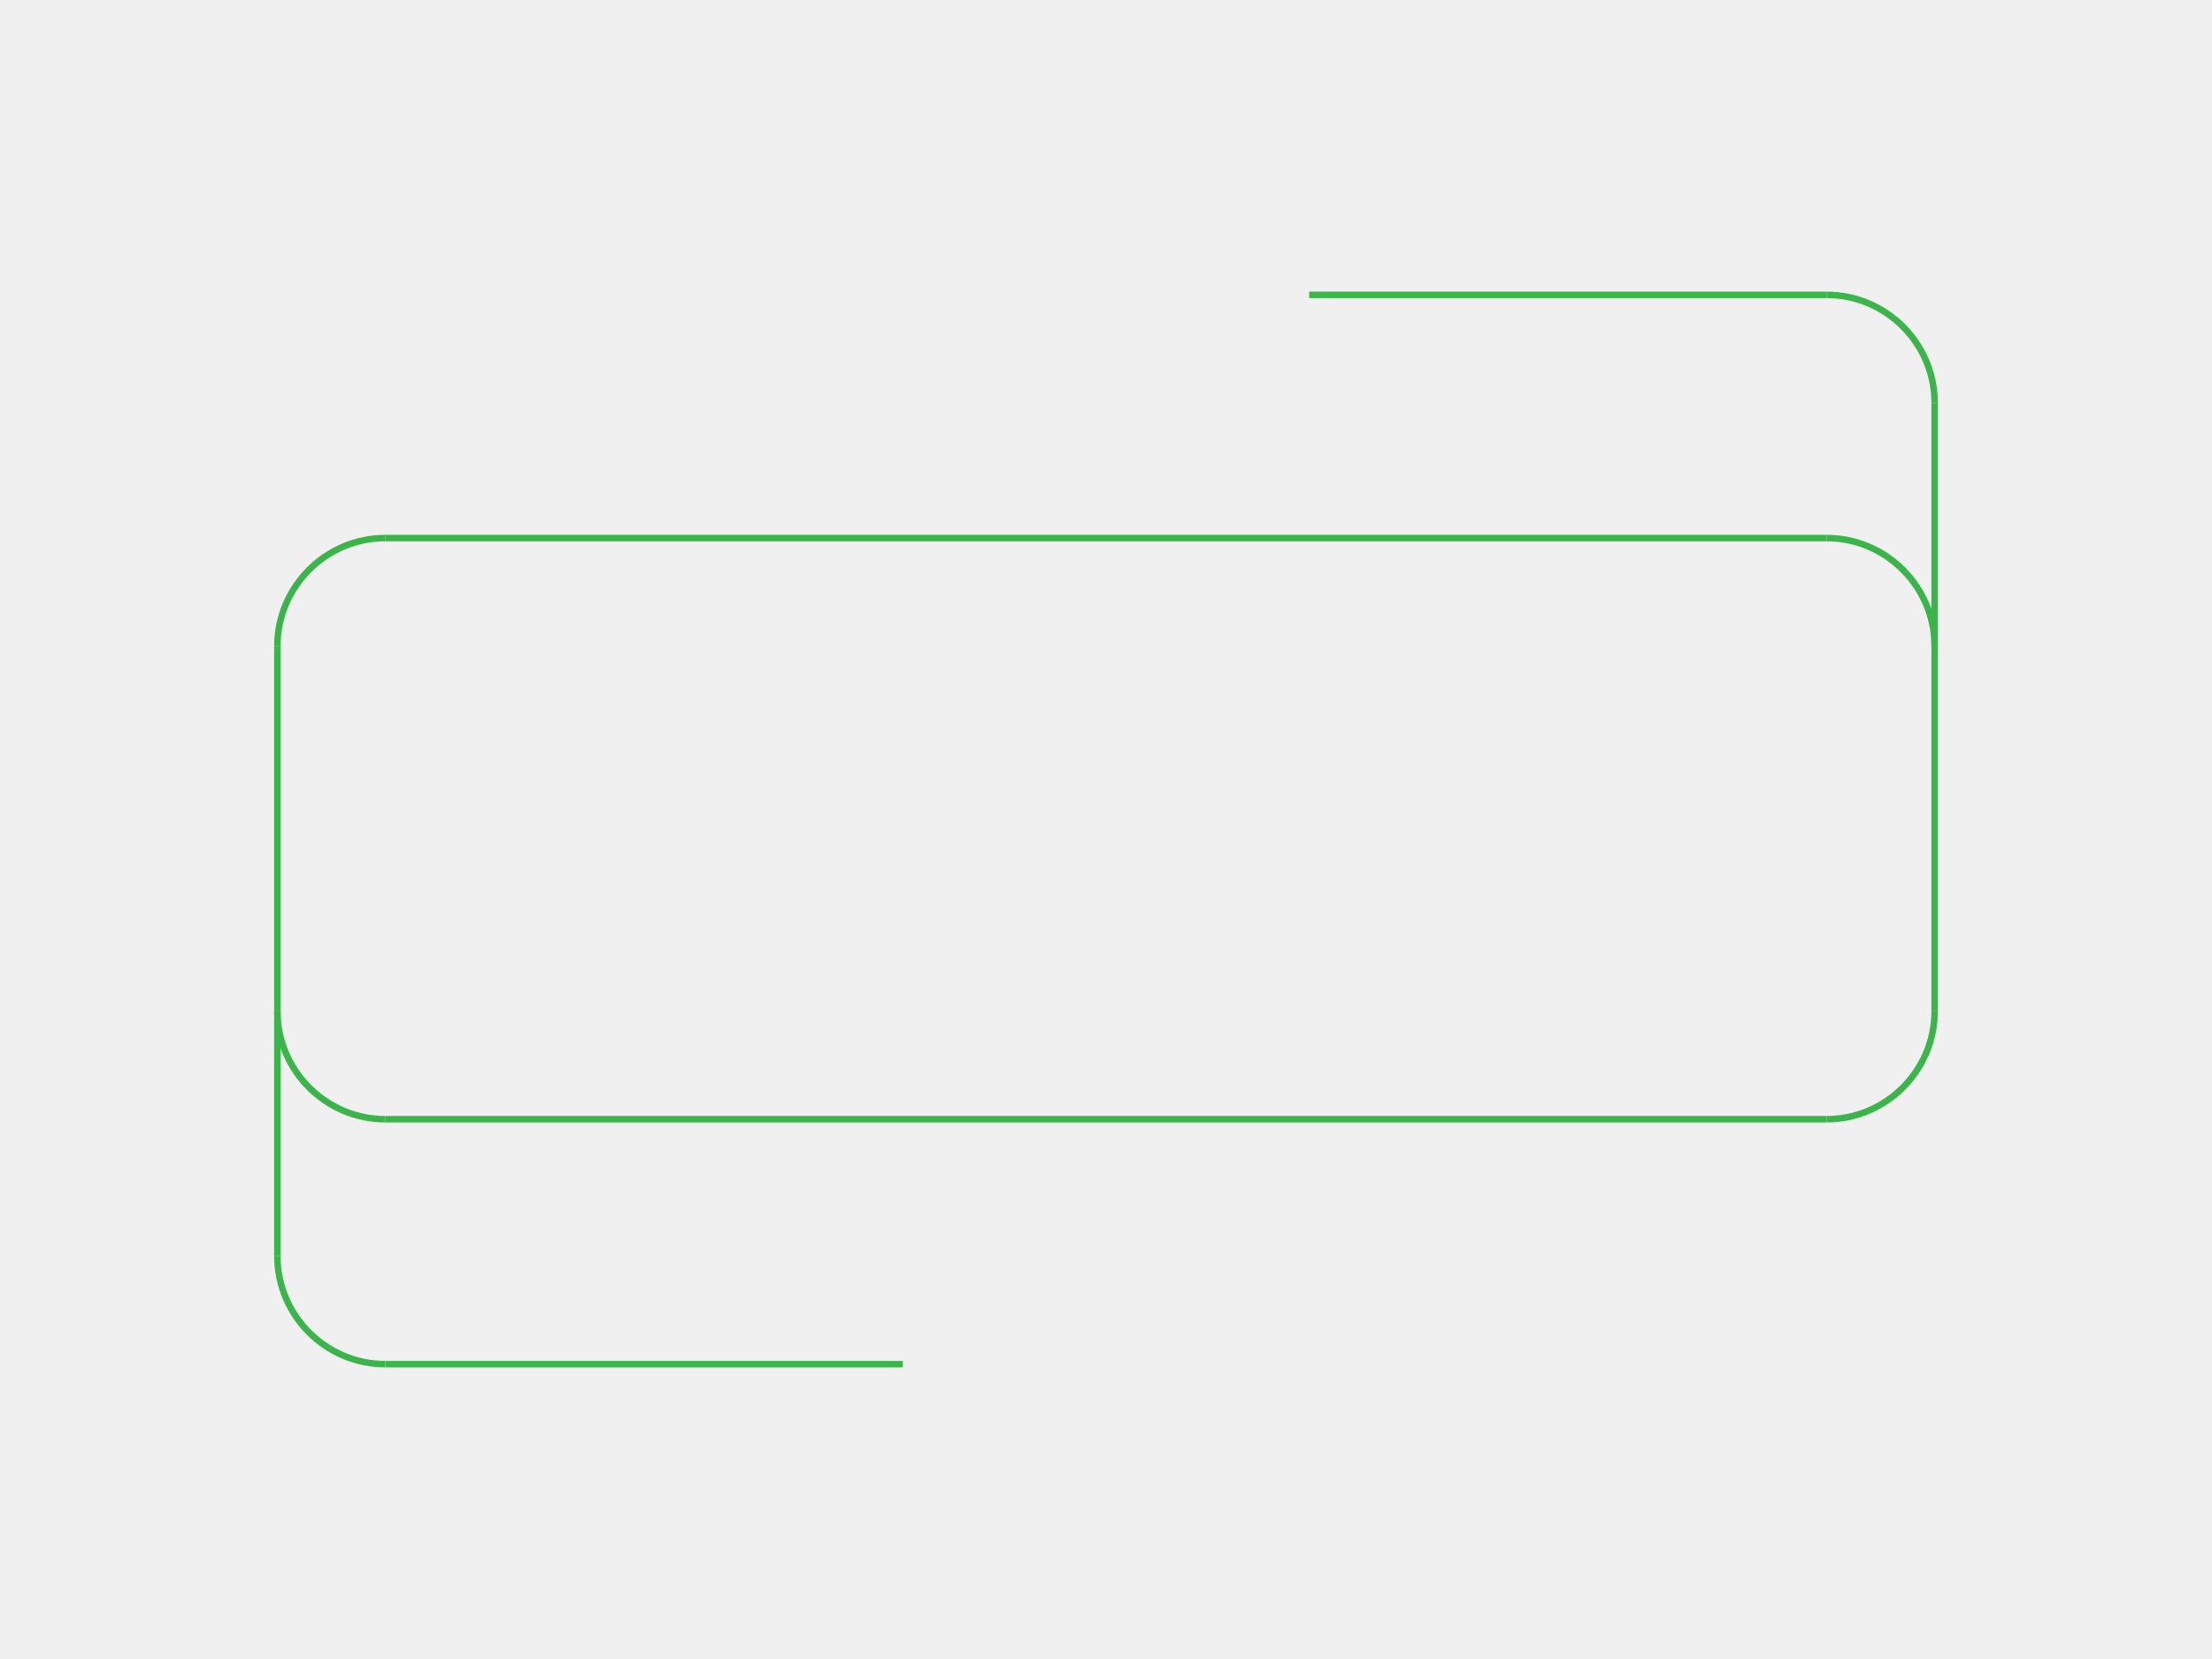
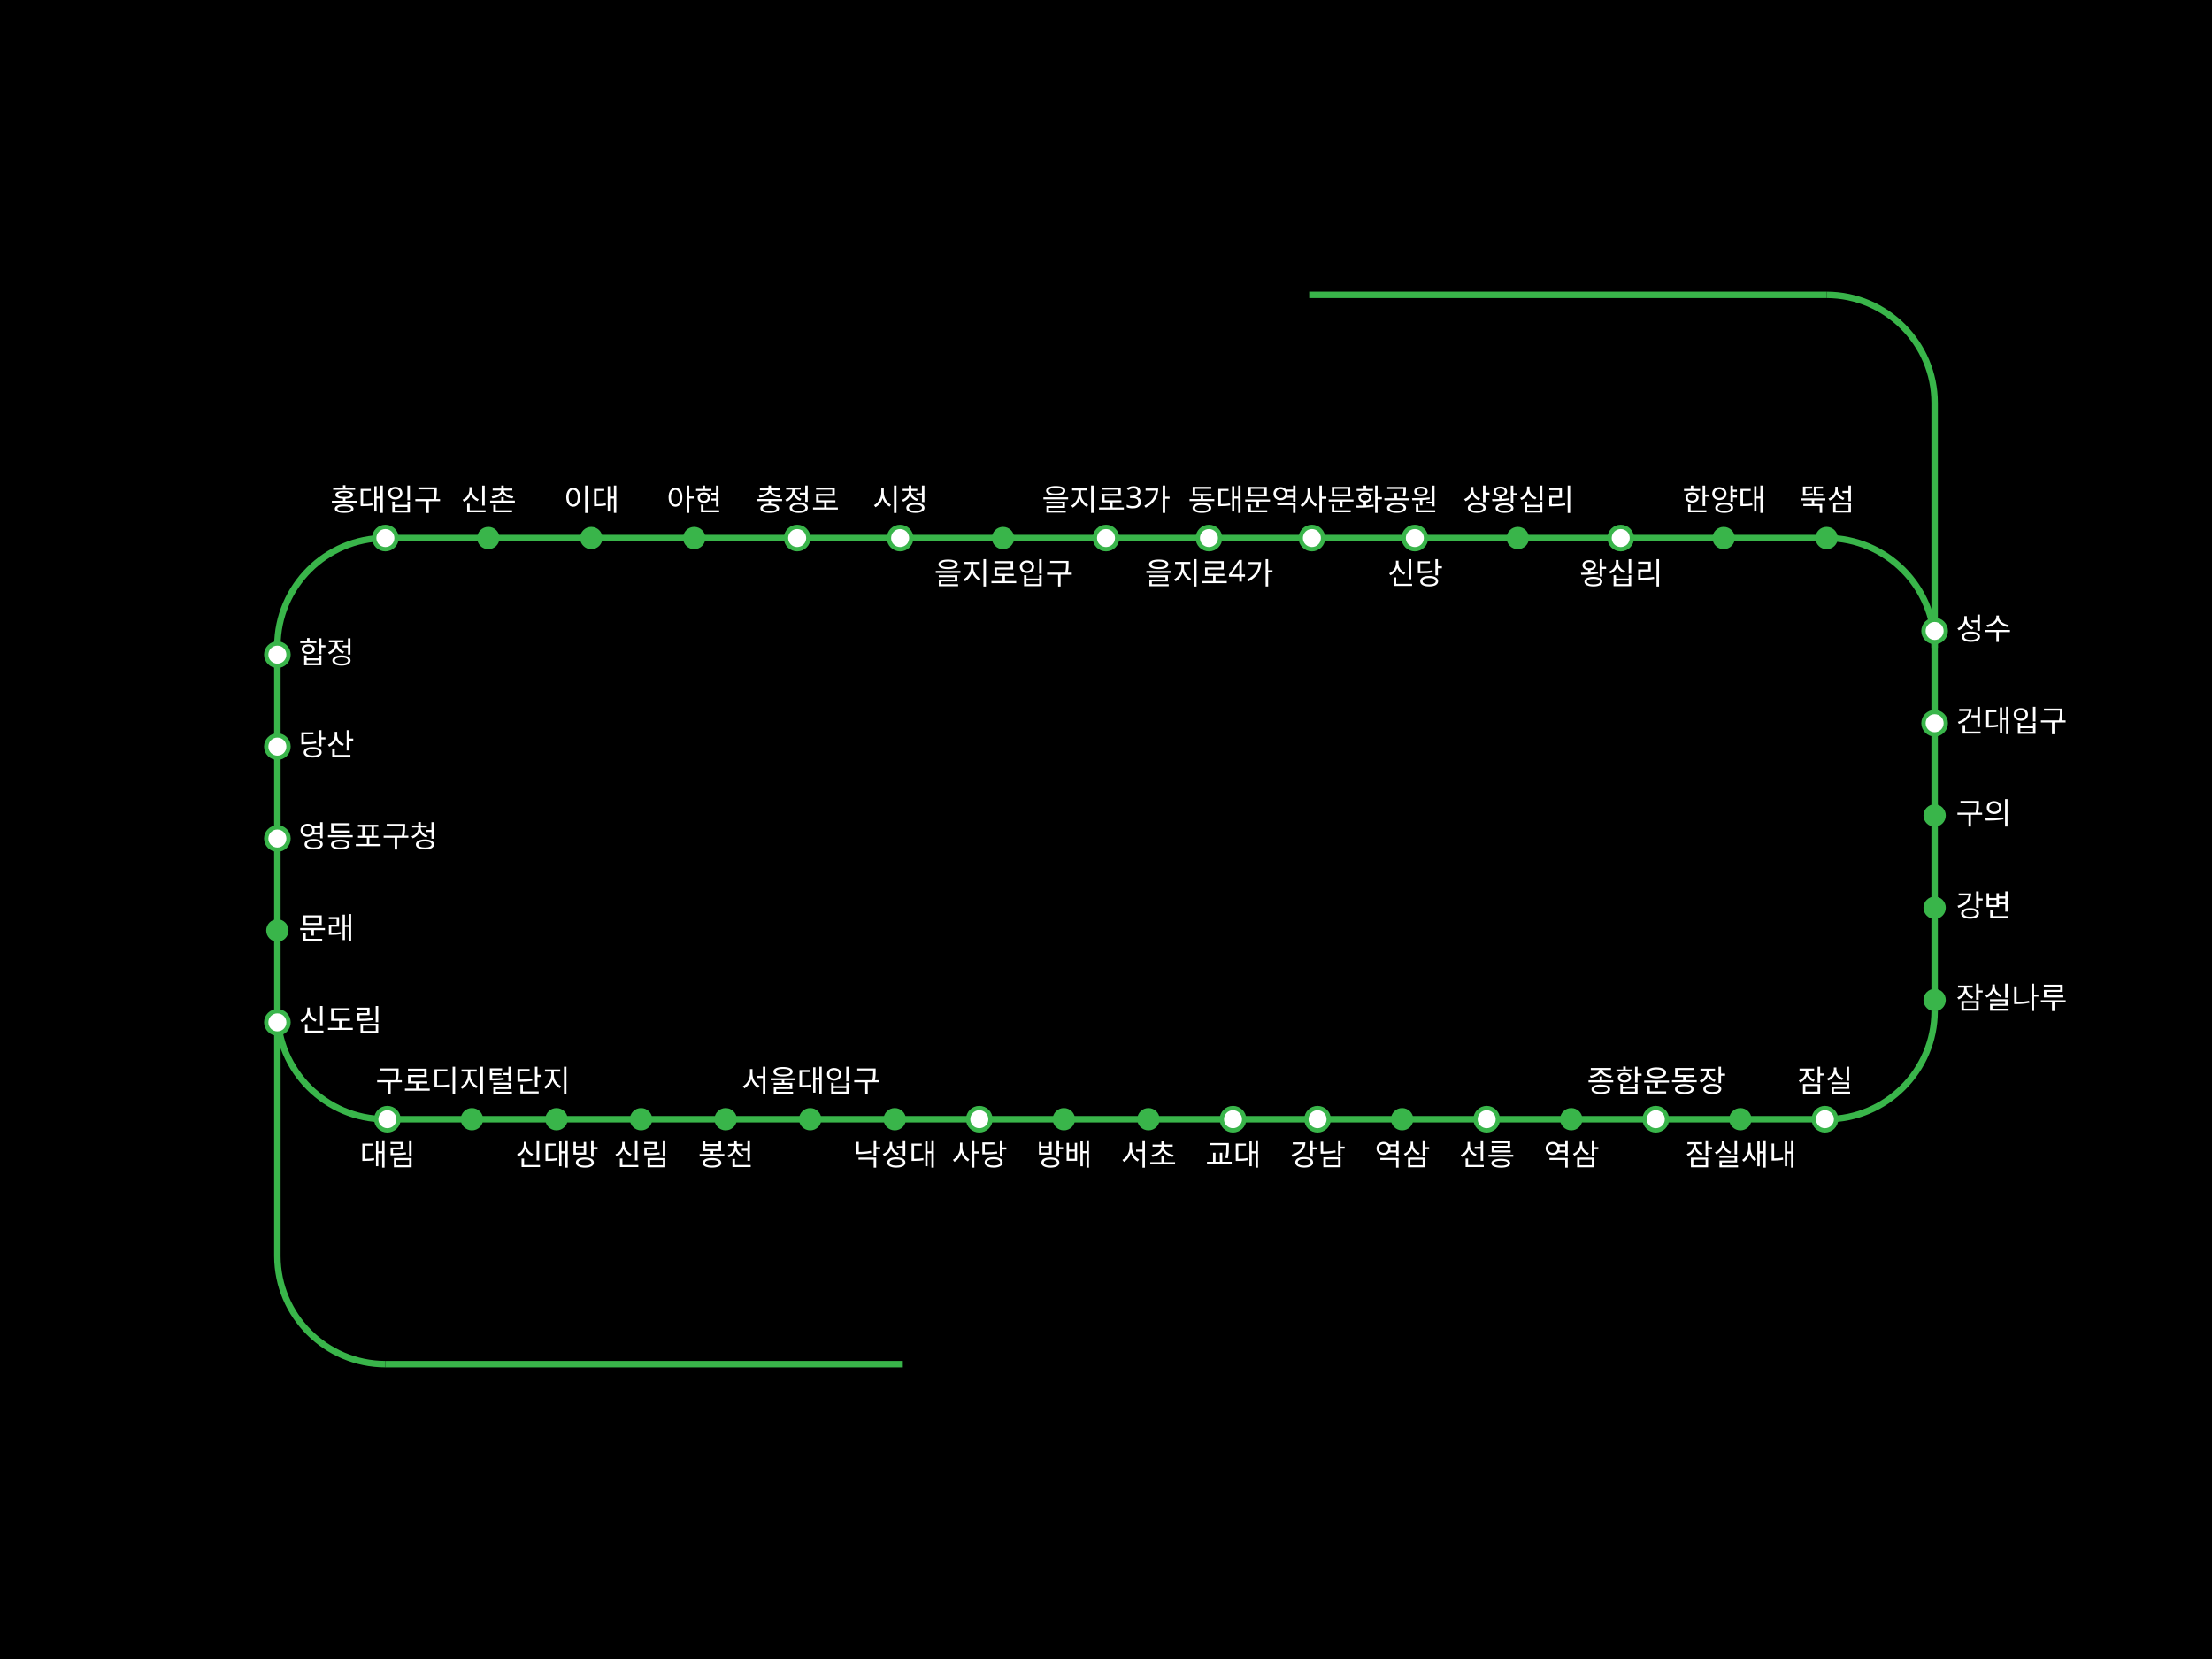
- <svg xmlns="http://www.w3.org/2000/svg" version="1.1" x="0px" y="0px" viewBox="0 0 1024 768" enable-background="new 0 0 1024 768" xml:space="preserve">
-   <g id="레이어_2" display="none">
-     <g display="inline">
-       <rect width="1024" height="768" />
-     </g>
+ <svg xmlns="http://www.w3.org/2000/svg" viewBox="0 0 1024 768">
+   <g id="레이어_2" data-name="레이어 2">
+     <rect width="1024" height="768" />
  </g>
-   <g id="레이어_1">
-     <path fill="none" stroke="#39B54A" stroke-width="3" stroke-miterlimit="10" d="M693.216,24.814" />
-     <path fill="none" stroke="#39B54A" stroke-width="3" stroke-miterlimit="10" d="M1162.112,93.069h-70" />
-     <path fill="none" stroke="#39B54A" stroke-width="3" stroke-miterlimit="10" d="M1094.612,121.569v70" />
-     <path fill="none" stroke="#39B54A" stroke-width="3" stroke-miterlimit="10" d="M753.174-30.548" />
-     <path fill="none" stroke="#39B54A" stroke-width="3" stroke-miterlimit="10" d="M1081.888,14.569   c27.5,0,50,22.5,50,50" />
-     <g>
-       <path fill="none" stroke="#39B54A" stroke-width="3" stroke-miterlimit="10" d="M845.599,249.077    c27.5,0,50,22.5,50,50" />
-       <path fill="none" stroke="#39B54A" stroke-width="3" stroke-miterlimit="10" d="M845.599,136.491H606.06" />
-       <path fill="none" stroke="#39B54A" stroke-width="3" stroke-miterlimit="10" d="M708.761,305.053" />
-       <path fill="none" stroke="#39B54A" stroke-width="3" stroke-miterlimit="10" d="M895.599,186.491v113.392" />
-       <path fill="none" stroke="#39B54A" stroke-width="3" stroke-miterlimit="10" d="M895.599,299.077v169.04" />
-       <path fill="none" stroke="#39B54A" stroke-width="3" stroke-miterlimit="10" d="M845.599,136.491c27.5,0,50,22.5,50,50" />
-       <path fill="none" stroke="#39B54A" stroke-width="3" stroke-miterlimit="10" d="M845.599,249.077h-667.198" />
-       <path fill="none" stroke="#39B54A" stroke-width="3" stroke-miterlimit="10" d="M895.599,468.117    c0,27.5-22.5,50-50,50" />
-       <path fill="none" stroke="#39B54A" stroke-width="3" stroke-miterlimit="10" d="M845.599,518.117h-667.198" />
-       <path fill="none" stroke="#39B54A" stroke-width="3" stroke-miterlimit="10" d="M178.401,518.117    c-27.5,0-50-22.5-50-50" />
-       <path fill="none" stroke="#39B54A" stroke-width="3" stroke-miterlimit="10" d="M128.401,468.117V299.077" />
-       <path fill="none" stroke="#39B54A" stroke-width="3" stroke-miterlimit="10" d="M128.401,299.077    c0-27.5,22.5-50,50-50" />
-       <path fill="none" stroke="#39B54A" stroke-width="3" stroke-miterlimit="10" d="M178.401,631.509h239.539" />
-       <path fill="none" stroke="#39B54A" stroke-width="3" stroke-miterlimit="10" d="M128.401,581.509V468.117" />
-       <path fill="none" stroke="#39B54A" stroke-width="3" stroke-miterlimit="10" d="M178.401,631.509c-27.5,0-50-22.5-50-50" />
-     </g>
+   <g id="레이어_1" data-name="레이어 1">
+     <path d="M845.599,249.077a50.147,50.147,0,0,1,50,50" fill="none" stroke="#39b54a" stroke-miterlimit="10" stroke-width="3" />
+     <line x1="845.599" y1="136.491" x2="606.06" y2="136.491" fill="none" stroke="#39b54a" stroke-miterlimit="10" stroke-width="3" />
+     <line x1="895.599" y1="186.491" x2="895.599" y2="299.883" fill="none" stroke="#39b54a" stroke-miterlimit="10" stroke-width="3" />
+     <line x1="895.599" y1="299.077" x2="895.599" y2="468.117" fill="none" stroke="#39b54a" stroke-miterlimit="10" stroke-width="3" />
+     <path d="M845.599,136.491a50.147,50.147,0,0,1,50,50" fill="none" stroke="#39b54a" stroke-miterlimit="10" stroke-width="3" />
+     <line x1="845.599" y1="249.077" x2="178.401" y2="249.077" fill="none" stroke="#39b54a" stroke-miterlimit="10" stroke-width="3" />
+     <path d="M895.599,468.117a50.147,50.147,0,0,1-50,50" fill="none" stroke="#39b54a" stroke-miterlimit="10" stroke-width="3" />
+     <line x1="845.599" y1="518.117" x2="178.401" y2="518.117" fill="none" stroke="#39b54a" stroke-miterlimit="10" stroke-width="3" />
+     <path d="M178.401,518.117a50.147,50.147,0,0,1-50-50" fill="none" stroke="#39b54a" stroke-miterlimit="10" stroke-width="3" />
+     <line x1="128.401" y1="468.117" x2="128.401" y2="299.077" fill="none" stroke="#39b54a" stroke-miterlimit="10" stroke-width="3" />
+     <path d="M128.401,299.077a50.147,50.147,0,0,1,50-50" fill="none" stroke="#39b54a" stroke-miterlimit="10" stroke-width="3" />
+     <line x1="178.401" y1="631.509" x2="417.94" y2="631.509" fill="none" stroke="#39b54a" stroke-miterlimit="10" stroke-width="3" />
+     <line x1="128.401" y1="581.509" x2="128.401" y2="468.117" fill="none" stroke="#39b54a" stroke-miterlimit="10" stroke-width="3" />
+     <path d="M178.401,631.509a50.147,50.147,0,0,1-50-50" fill="none" stroke="#39b54a" stroke-miterlimit="10" stroke-width="3" />
+   </g>
+   <g id="레이어_3" data-name="레이어 3">
+     <circle cx="895.599" cy="292.089" r="5.17" fill="#fff" stroke="#39b54a" stroke-miterlimit="10" stroke-width="2" />
+     <text transform="translate(905.4508 296.0831)" font-size="14" fill="#fff" font-family="NanumSquareR, NanumSquare">성수</text>
+     <circle cx="895.599" cy="334.803" r="5.17" fill="#fff" stroke="#39b54a" stroke-miterlimit="10" stroke-width="2" />
+     <text transform="translate(905.4508 338.7971)" font-size="14" fill="#fff" font-family="NanumSquareR, NanumSquare">건대입구</text>
+     <circle cx="895.599" cy="377.518" r="5.17" fill="#39b54a" />
+     <text transform="translate(905.4508 381.5112)" font-size="14" fill="#fff" font-family="NanumSquareR, NanumSquare">구의</text>
+     <circle cx="895.599" cy="420.232" r="5.17" fill="#39b54a" />
+     <text transform="translate(905.4508 424.2253)" font-size="14" fill="#fff" font-family="NanumSquareR, NanumSquare">강변</text>
+     <circle cx="895.599" cy="462.946" r="5.17" fill="#39b54a" />
+     <text transform="translate(905.4508 466.9399)" font-size="14" fill="#fff" font-family="NanumSquareR, NanumSquare">잠실나루</text>
+     <circle cx="128.401" cy="473.286" r="5.17" fill="#fff" stroke="#39b54a" stroke-miterlimit="10" stroke-width="2" />
+     <text transform="translate(138.2529 477.2795)" font-size="14" fill="#fff" font-family="NanumSquareR, NanumSquare">신도림</text>
+     <circle cx="128.401" cy="430.733" r="5.17" fill="#39b54a" />
+     <text transform="translate(138.2528 434.7264)" font-size="14" fill="#fff" font-family="NanumSquareR, NanumSquare">문래</text>
+     <circle cx="128.401" cy="388.179" r="5.17" fill="#fff" stroke="#39b54a" stroke-miterlimit="10" stroke-width="2" />
+     <text transform="translate(138.2529 392.1726)" font-size="14" fill="#fff" font-family="NanumSquareR, NanumSquare">영등포구청</text>
+     <circle cx="128.401" cy="345.625" r="5.17" fill="#fff" stroke="#39b54a" stroke-miterlimit="10" stroke-width="2" />
+     <text transform="translate(138.2529 349.6183)" font-size="14" fill="#fff" font-family="NanumSquareR, NanumSquare">당산</text>
+     <circle cx="128.401" cy="303.071" r="5.17" fill="#fff" stroke="#39b54a" stroke-miterlimit="10" stroke-width="2" />
+     <text transform="translate(138.2529 307.0642)" font-size="14" fill="#fff" font-family="NanumSquareR, NanumSquare">합정</text>
+     <circle cx="179.324" cy="518.117" r="5.17" fill="#fff" stroke="#39b54a" stroke-miterlimit="10" stroke-width="2" />
+     <text transform="translate(166.5842 539.4508)" font-size="14" fill="#fff" font-family="NanumSquareR, NanumSquare">대림</text>
+     <circle cx="257.616" cy="518.117" r="5.17" fill="#39b54a" />
+     <text transform="translate(238.5067 539.4508)" font-size="14" fill="#fff" font-family="NanumSquareR, NanumSquare">신대방</text>
+     <circle cx="296.763" cy="518.117" r="5.17" fill="#39b54a" />
+     <text transform="translate(284.0231 539.4508)" font-size="14" fill="#fff" font-family="NanumSquareR, NanumSquare">신림</text>
+     <circle cx="335.91" cy="518.117" r="5.17" fill="#39b54a" />
+     <text transform="translate(323.1694 539.4508)" font-size="14" fill="#fff" font-family="NanumSquareR, NanumSquare">봉천</text>
+     <circle cx="414.201" cy="518.117" r="5.17" fill="#39b54a" />
+     <text transform="translate(395.0919 539.4508)" font-size="14" fill="#fff" font-family="NanumSquareR, NanumSquare">낙성대</text>
+     <circle cx="453.349" cy="518.117" r="5.17" fill="#fff" stroke="#39b54a" stroke-miterlimit="10" stroke-width="2" />
+     <text transform="translate(440.6085 539.4508)" font-size="14" fill="#fff" font-family="NanumSquareR, NanumSquare">사당</text>
+     <circle cx="492.495" cy="518.117" r="5.17" fill="#39b54a" />
+     <text transform="translate(479.7546 539.4508)" font-size="14" fill="#fff" font-family="NanumSquareR, NanumSquare">방배</text>
+     <circle cx="531.641" cy="518.117" r="5.17" fill="#39b54a" />
+     <text transform="translate(518.9009 539.4508)" font-size="14" fill="#fff" font-family="NanumSquareR, NanumSquare">서초</text>
+     <circle cx="570.788" cy="518.117" r="5.17" fill="#fff" stroke="#39b54a" stroke-miterlimit="10" stroke-width="2" />
+     <text transform="translate(558.0479 539.4508)" font-size="14" fill="#fff" font-family="NanumSquareR, NanumSquare">교대</text>
+     <circle cx="609.934" cy="518.117" r="5.17" fill="#fff" stroke="#39b54a" stroke-miterlimit="10" stroke-width="2" />
+     <text transform="translate(597.1941 539.4508)" font-size="14" fill="#fff" font-family="NanumSquareR, NanumSquare">강남</text>
+     <circle cx="649.08" cy="518.117" r="5.17" fill="#39b54a" />
+     <text transform="translate(636.34 539.4508)" font-size="14" fill="#fff" font-family="NanumSquareR, NanumSquare">역삼</text>
+     <circle cx="688.227" cy="518.117" r="5.17" fill="#fff" stroke="#39b54a" stroke-miterlimit="10" stroke-width="2" />
+     <text transform="translate(675.4865 539.4508)" font-size="14" fill="#fff" font-family="NanumSquareR, NanumSquare">선릉</text>
+     <circle cx="727.373" cy="518.117" r="5.17" fill="#39b54a" />
+     <text transform="translate(714.6329 539.4508)" font-size="14" fill="#fff" font-family="NanumSquareR, NanumSquare">역삼</text>
+     <circle cx="766.519" cy="518.117" r="5.17" fill="#fff" stroke="#39b54a" stroke-miterlimit="10" stroke-width="2" />
+     <text transform="translate(734.6697 505.387)" font-size="14" fill="#fff" font-family="NanumSquareR, NanumSquare">종합운동장</text>
+     <circle cx="805.665" cy="518.117" r="5.17" fill="#39b54a" />
+     <text transform="translate(780.186 539.4508)" font-size="14" fill="#fff" font-family="NanumSquareR, NanumSquare">잠실새내</text>
+     <circle cx="844.812" cy="518.117" r="5.17" fill="#fff" stroke="#39b54a" stroke-miterlimit="10" stroke-width="2" />
+     <text transform="translate(832.072 505.3869)" font-size="14" fill="#fff" font-family="NanumSquareR, NanumSquare">잠실</text>
+     <circle cx="218.47" cy="518.117" r="5.17" fill="#39b54a" />
+     <text transform="translate(173.8805 505.387)" font-size="14" fill="#fff" font-family="NanumSquareR, NanumSquare">구로디지털단지</text>
+     <circle cx="375.055" cy="518.117" r="5.17" fill="#39b54a" />
+     <text transform="translate(343.2054 505.387)" font-size="14" fill="#fff" font-family="NanumSquareR, NanumSquare">서울대입구</text>
+     <circle cx="845.599" cy="249.077" r="5.17" fill="#39b54a" />
+     <text transform="translate(832.859 236.3475)" font-size="14" fill="#fff" font-family="NanumSquareR, NanumSquare">뚝섬</text>
+     <circle cx="797.942" cy="249.077" r="5.17" fill="#39b54a" />
+     <text transform="translate(778.8326 236.3475)" font-size="14" fill="#fff" font-family="NanumSquareR, NanumSquare">한양대</text>
+     <circle cx="702.628" cy="249.077" r="5.17" fill="#39b54a" />
+     <text transform="translate(677.1487 236.3475)" font-size="14" fill="#fff" font-family="NanumSquareR, NanumSquare">상왕십리</text>
+     <circle cx="607.314" cy="249.077" r="5.17" fill="#fff" stroke="#39b54a" stroke-miterlimit="10" stroke-width="2" />
+     <text transform="translate(549.985 236.3475)" font-size="14" fill="#fff" font-family="NanumSquareR, NanumSquare">동대문역사문화공원</text>
+     <circle cx="512" cy="249.077" r="5.17" fill="#fff" stroke="#39b54a" stroke-miterlimit="10" stroke-width="2" />
+     <text transform="translate(482.3209 236.3475)" font-size="14" fill="#fff" font-family="NanumSquareR, NanumSquare">을지로3가</text>
+     <circle cx="416.687" cy="249.077" r="5.17" fill="#fff" stroke="#39b54a" stroke-miterlimit="10" stroke-width="2" />
+     <text transform="translate(403.9465 236.3475)" font-size="14" fill="#fff" font-family="NanumSquareR, NanumSquare">시청</text>
+     <circle cx="321.373" cy="249.077" r="5.17" fill="#39b54a" />
+     <text transform="translate(308.6327 236.3475)" font-size="14" fill="#fff" font-family="NanumSquareR, NanumSquare">아현</text>
+     <circle cx="369.029" cy="249.077" r="5.17" fill="#fff" stroke="#39b54a" stroke-miterlimit="10" stroke-width="2" />
+     <text transform="translate(349.9194 236.3475)" font-size="14" fill="#fff" font-family="NanumSquareR, NanumSquare">충정로</text>
+     <circle cx="273.716" cy="249.077" r="5.17" fill="#39b54a" />
+     <text transform="translate(260.9756 236.3475)" font-size="14" fill="#fff" font-family="NanumSquareR, NanumSquare">이대</text>
+     <circle cx="226.058" cy="249.077" r="5.17" fill="#39b54a" />
+     <text transform="translate(213.3184 236.3475)" font-size="14" fill="#fff" font-family="NanumSquareR, NanumSquare">신촌</text>
+     <circle cx="178.401" cy="249.077" r="5.17" fill="#fff" stroke="#39b54a" stroke-miterlimit="10" stroke-width="2" />
+     <text transform="translate(152.9218 236.3475)" font-size="14" fill="#fff" font-family="NanumSquareR, NanumSquare">홍대입구</text>
+     <circle cx="464.343" cy="249.077" r="5.17" fill="#39b54a" />
+     <text transform="translate(432.4932 270.4113)" font-size="14" fill="#fff" font-family="NanumSquareR, NanumSquare">을지로입구</text>
+     <circle cx="559.657" cy="249.077" r="5.17" fill="#fff" stroke="#39b54a" stroke-miterlimit="10" stroke-width="2" />
+     <text transform="translate(529.977 270.4113)" font-size="14" fill="#fff" font-family="NanumSquareR, NanumSquare">을지로4가</text>
+     <circle cx="654.972" cy="249.077" r="5.17" fill="#fff" stroke="#39b54a" stroke-miterlimit="10" stroke-width="2" />
+     <text transform="translate(642.2315 270.4113)" font-size="14" fill="#fff" font-family="NanumSquareR, NanumSquare">신당</text>
+     <circle cx="750.284" cy="249.077" r="5.17" fill="#fff" stroke="#39b54a" stroke-miterlimit="10" stroke-width="2" />
+     <text transform="translate(731.175 270.4113)" font-size="14" fill="#fff" font-family="NanumSquareR, NanumSquare">왕십리</text>
  </g>
</svg>
